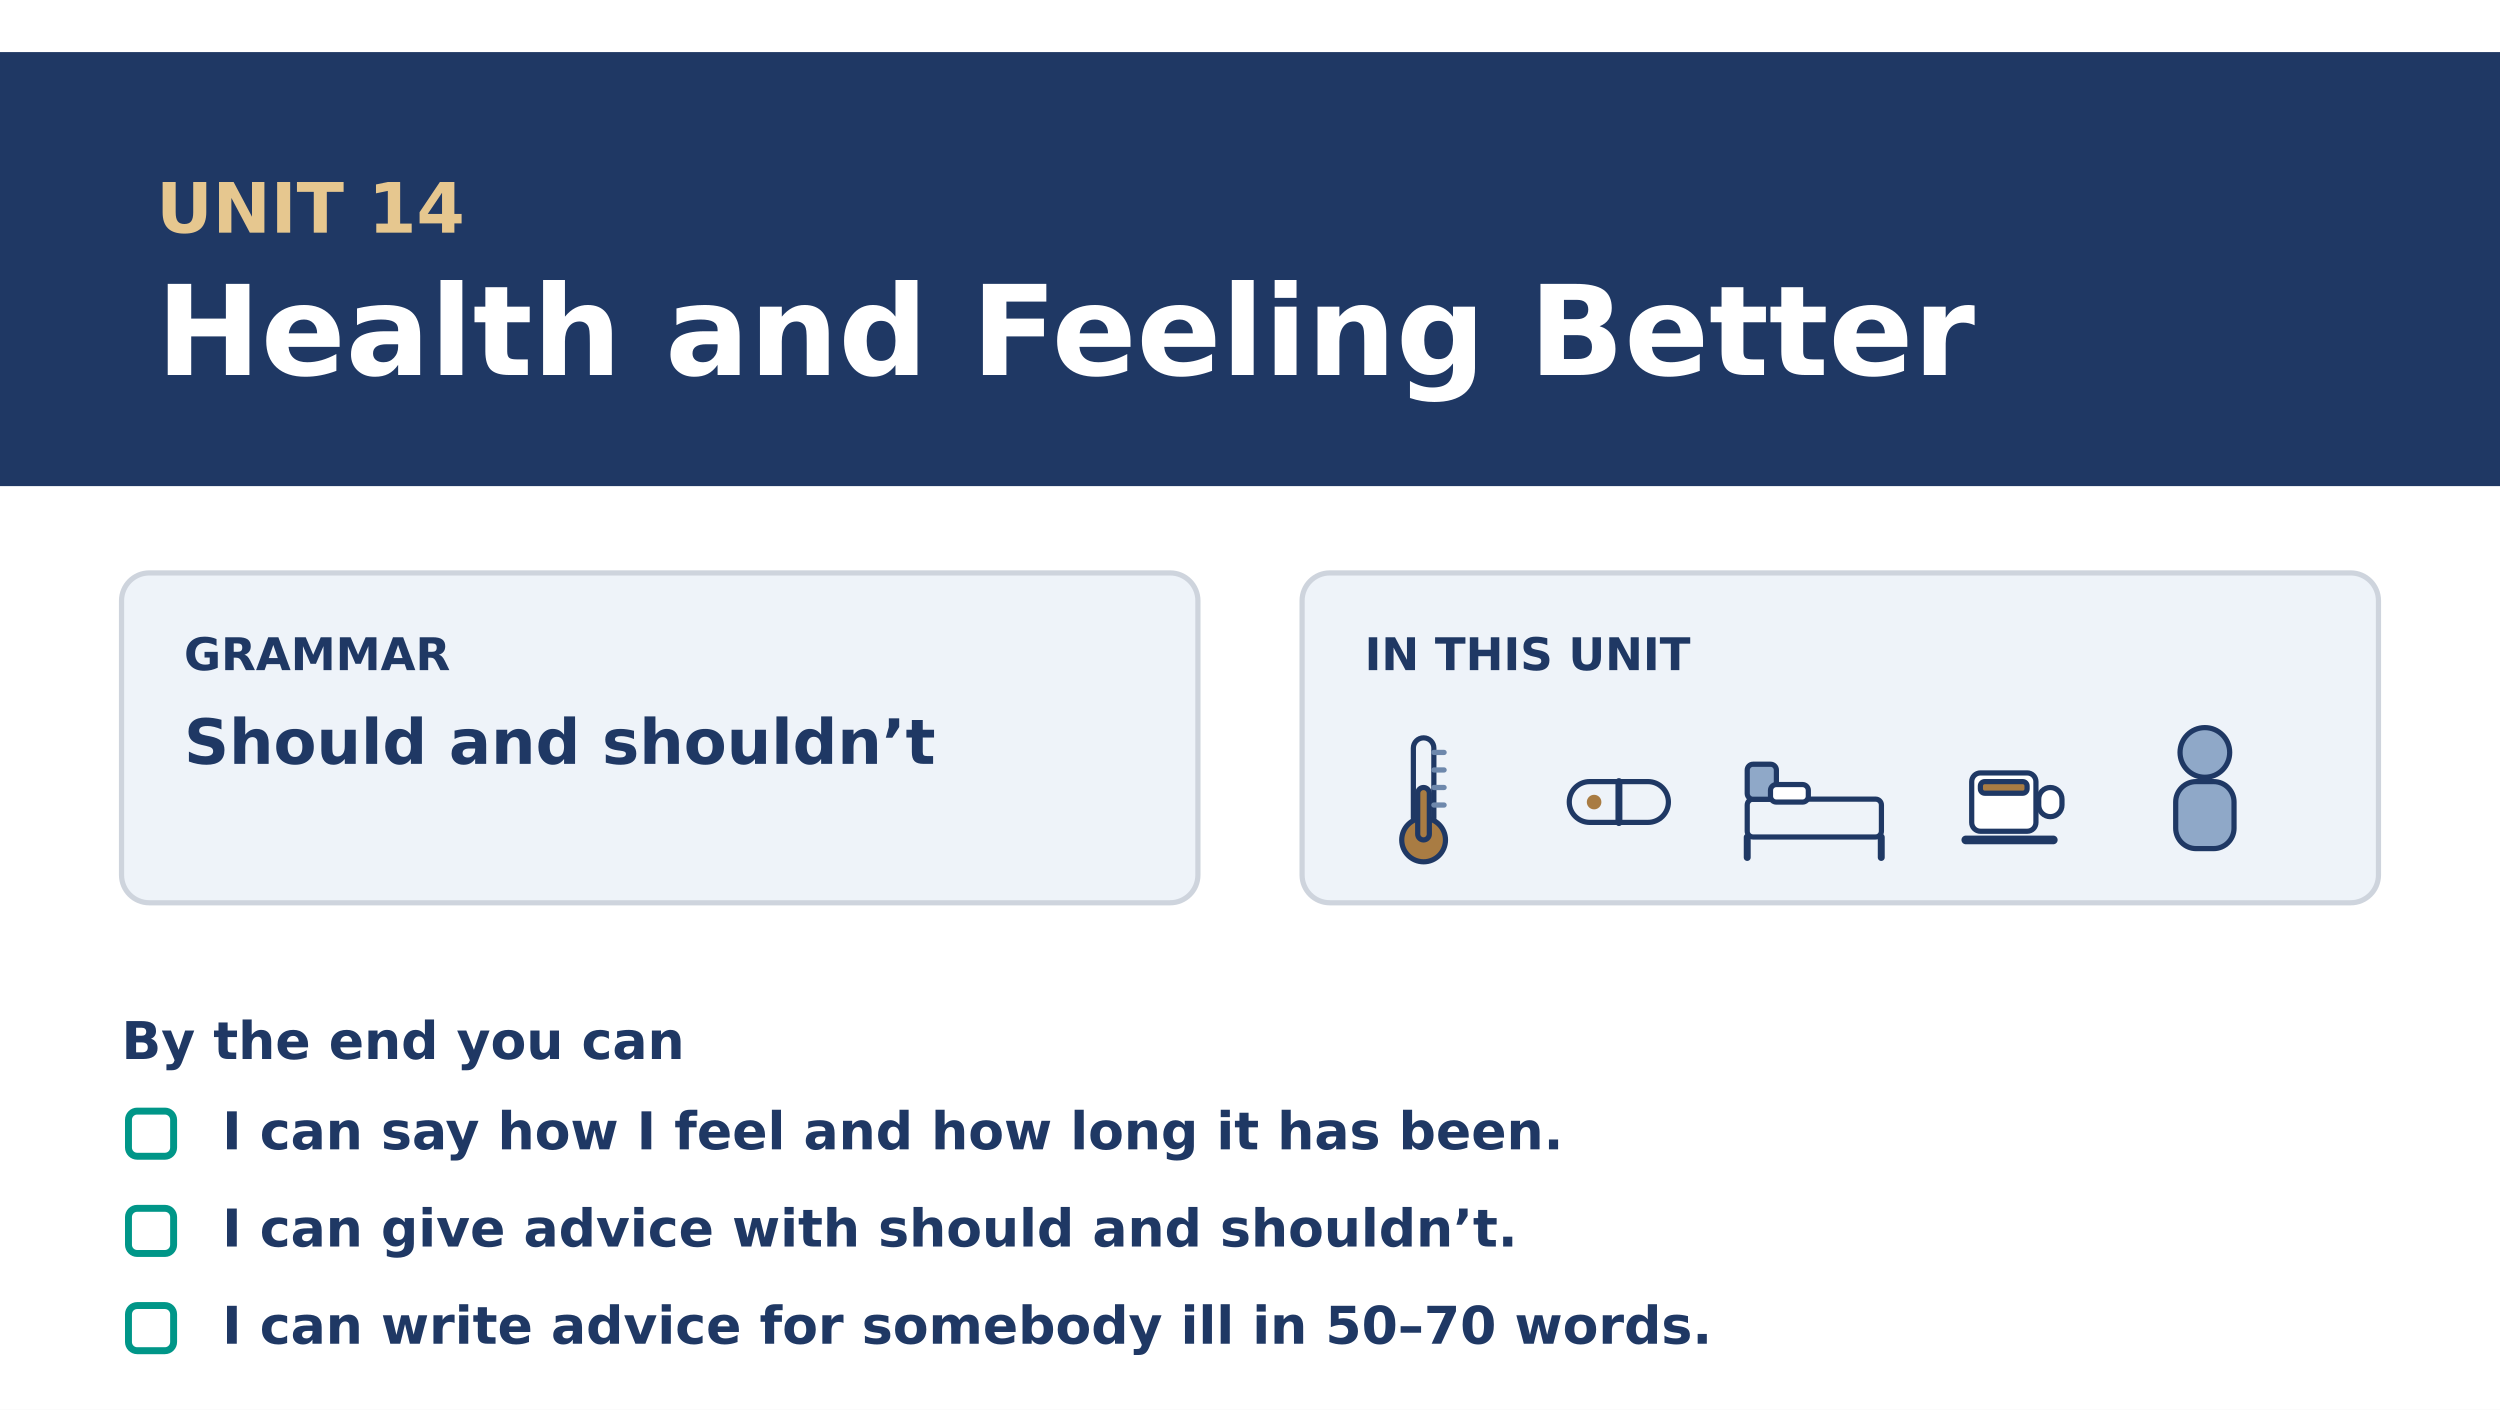
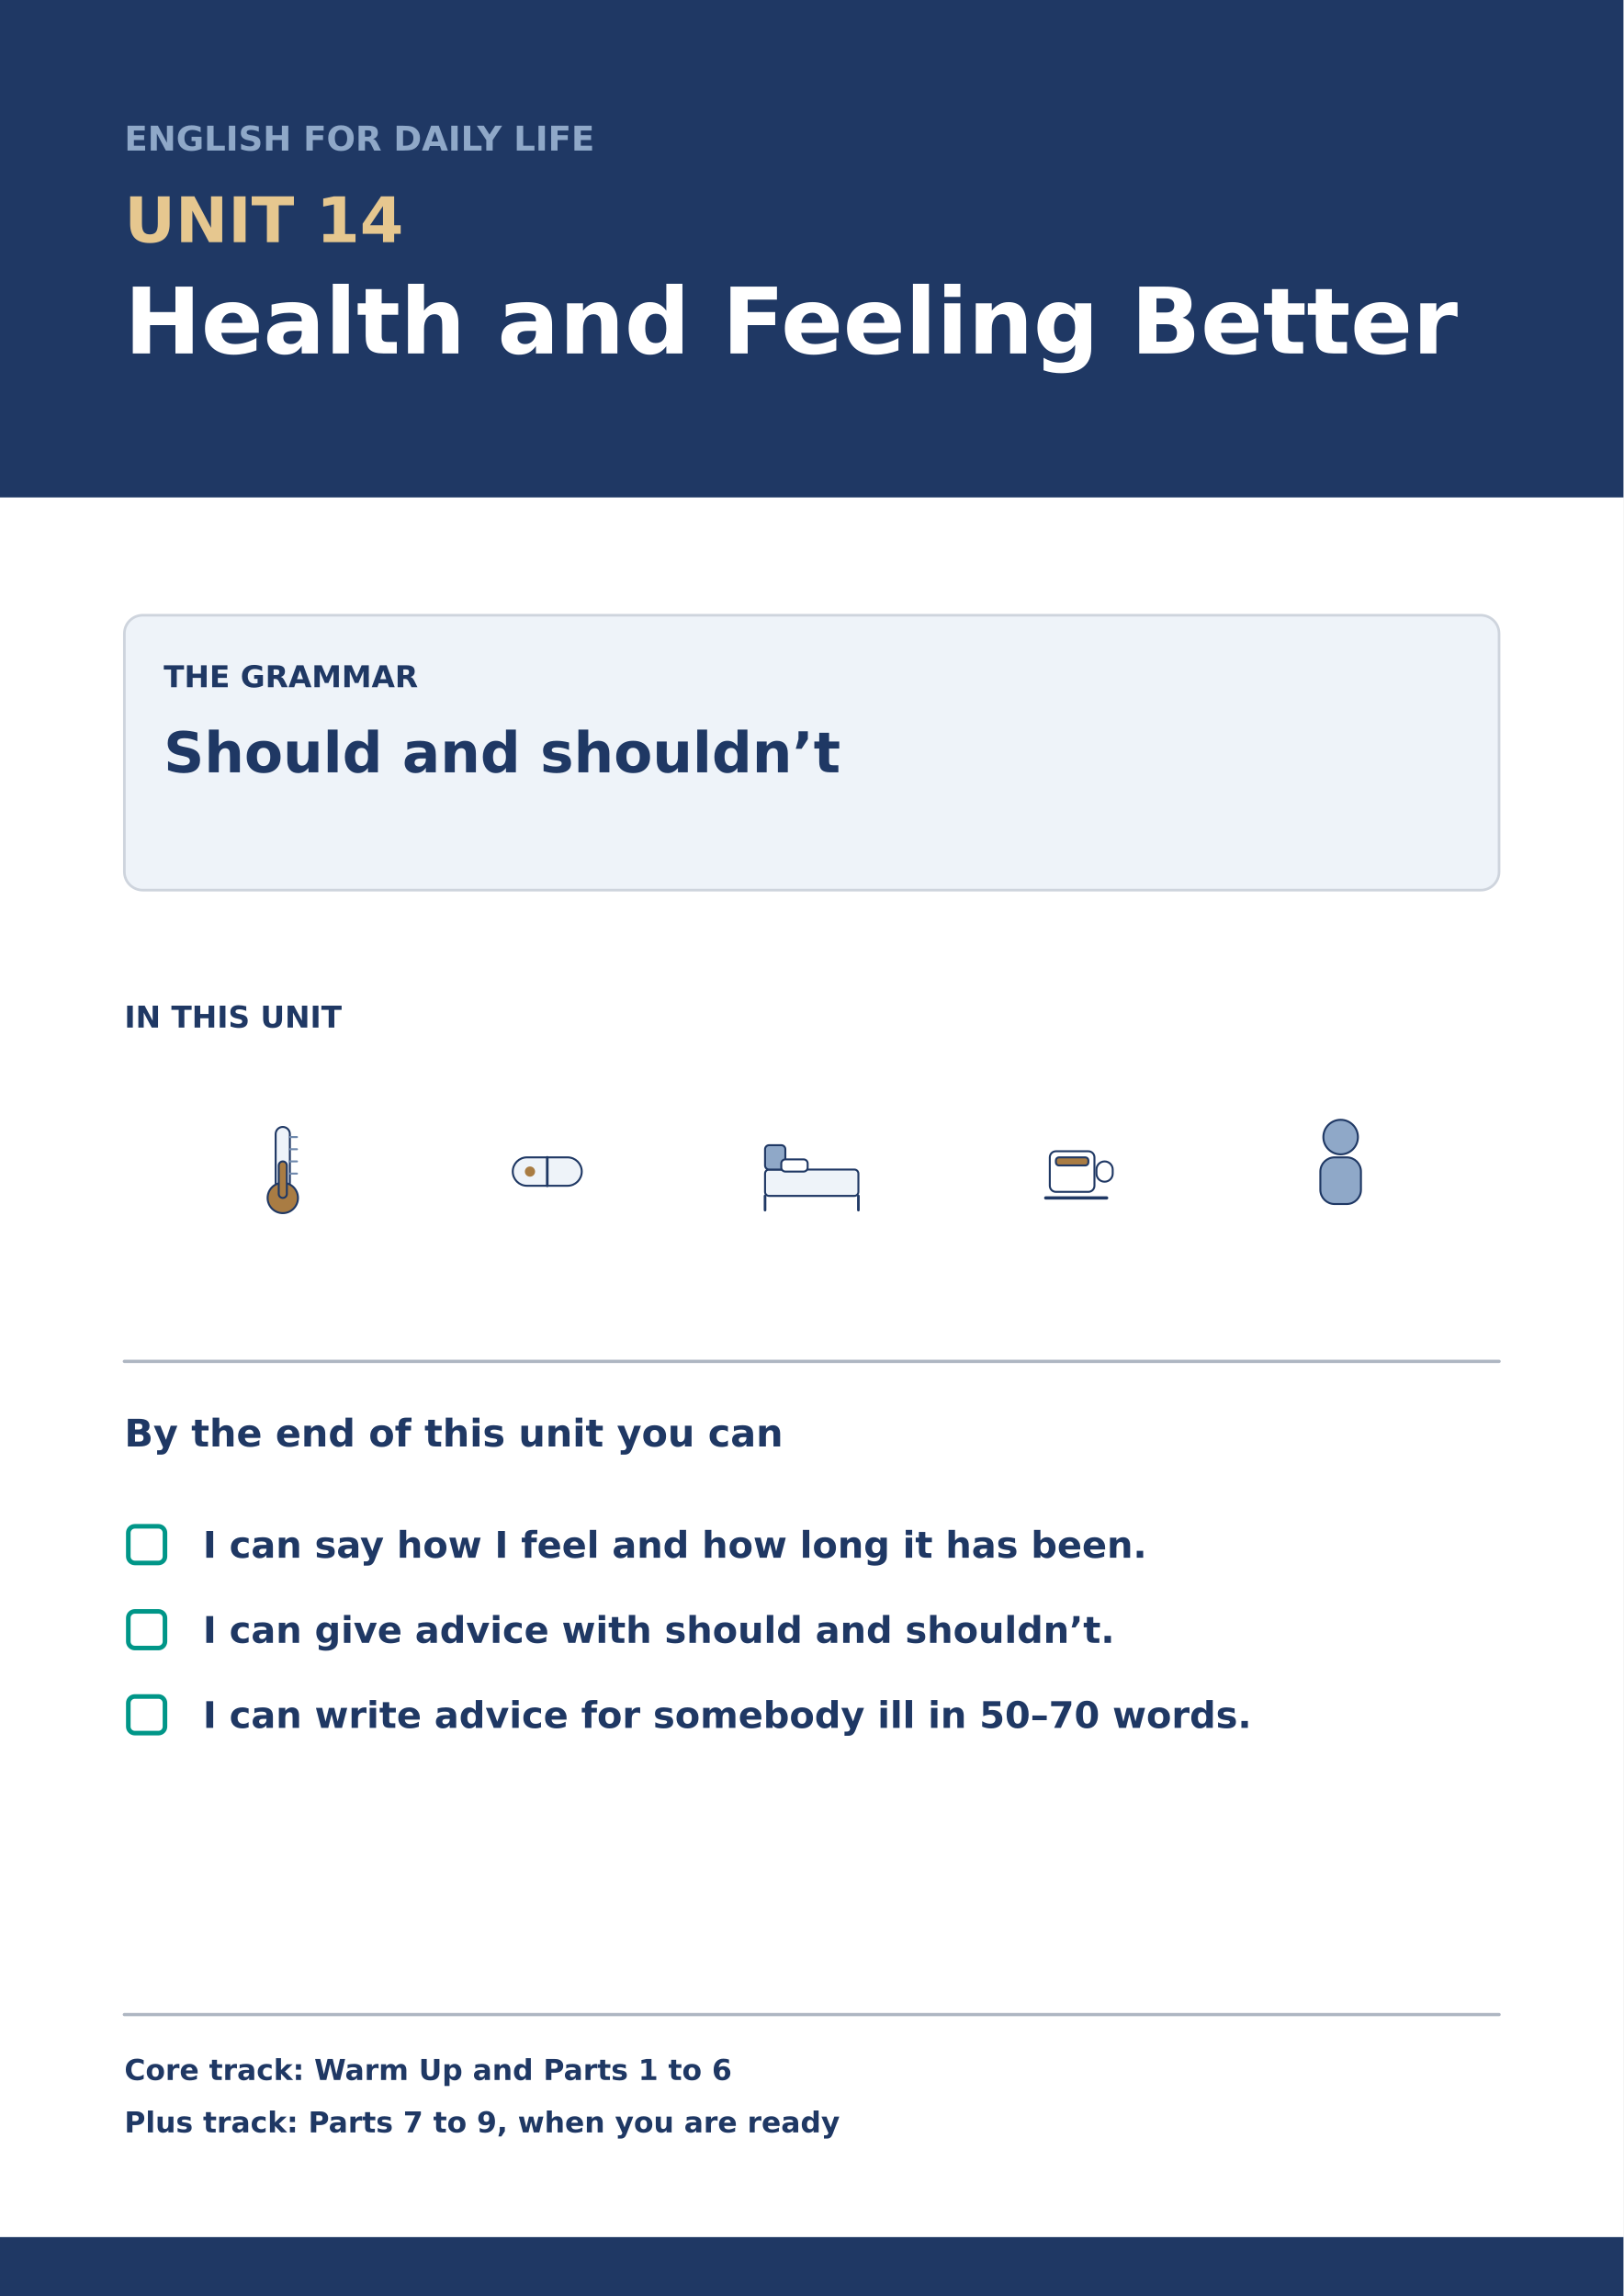
- <svg xmlns="http://www.w3.org/2000/svg" width="1440" height="812" viewBox="0 0 1440 812">
-   <rect width="1440" height="812" fill="#FFFFFF" />
-   <rect x="0.0" y="30.0" width="1440.0" height="250.0" rx="0" fill="#1F3864" stroke="#1F3864" stroke-width="0" />
-   <text x="90.0" y="134.0" font-family="DejaVu Sans" font-size="40" font-weight="bold" fill="#E6C78F" text-anchor="start">UNIT 14</text>
-   <text x="90.0" y="216.0" font-family="DejaVu Sans" font-size="72" font-weight="bold" fill="#FFFFFF" text-anchor="start">Health and Feeling Better</text>
-   <rect x="70.0" y="330.0" width="620.0" height="190.0" rx="16" fill="#EEF3F9" stroke="#CED4DD" stroke-width="3" />
-   <text x="106.0" y="386.0" font-family="DejaVu Sans" font-size="26" font-weight="bold" fill="#1F3864" text-anchor="start">GRAMMAR</text>
-   <text x="106.0" y="440.0" font-family="DejaVu Sans" font-size="36" font-weight="bold" fill="#1F3864" text-anchor="start">Should and shouldn’t</text>
-   <rect x="750.0" y="330.0" width="620.0" height="190.0" rx="16" fill="#EEF3F9" stroke="#CED4DD" stroke-width="3" />
-   <text x="786.0" y="386.0" font-family="DejaVu Sans" font-size="26" font-weight="bold" fill="#1F3864" text-anchor="start">IN THIS UNIT</text>
-   <rect x="814.1" y="425.0" width="11.8" height="52.1" rx="5.88" fill="#EEF3F9" stroke="#1F3864" stroke-width="3" />
-   <circle cx="820.0" cy="483.8" r="12.6" fill="#A97C43" stroke="#1F3864" stroke-width="3" />
-   <rect x="816.6" y="453.6" width="6.7" height="30.2" rx="3.36" fill="#A97C43" stroke="#1F3864" stroke-width="3" />
-   <line x1="825.9" y1="433.4" x2="831.8" y2="433.4" stroke="#6E88AC" stroke-width="3" stroke-linecap="round" />
-   <line x1="825.9" y1="443.5" x2="831.8" y2="443.5" stroke="#6E88AC" stroke-width="3" stroke-linecap="round" />
-   <line x1="825.9" y1="453.6" x2="831.8" y2="453.6" stroke="#6E88AC" stroke-width="3" stroke-linecap="round" />
-   <line x1="825.9" y1="463.7" x2="831.8" y2="463.7" stroke="#6E88AC" stroke-width="3" stroke-linecap="round" />
-   <rect x="903.9" y="450.2" width="57.1" height="23.5" rx="11.76" fill="#EEF3F9" stroke="#1F3864" stroke-width="3" />
-   <line x1="932.5" y1="450.2" x2="932.5" y2="473.8" stroke="#1F3864" stroke-width="4" stroke-linecap="round" />
-   <circle cx="918.2" cy="462.0" r="4.2" fill="#A97C43" stroke="#1F3864" stroke-width="0" />
-   <rect x="1006.4" y="460.3" width="77.3" height="21.8" rx="3.36" fill="#EEF3F9" stroke="#1F3864" stroke-width="3" />
-   <rect x="1006.4" y="440.2" width="16.8" height="20.2" rx="3.36" fill="#8FA8C8" stroke="#1F3864" stroke-width="3" />
-   <rect x="1019.8" y="451.9" width="21.8" height="10.1" rx="3.36" fill="#FFFFFF" stroke="#1F3864" stroke-width="3" />
-   <line x1="1006.4" y1="482.2" x2="1006.4" y2="493.9" stroke="#1F3864" stroke-width="4" stroke-linecap="round" />
-   <line x1="1083.6" y1="482.2" x2="1083.6" y2="493.9" stroke="#1F3864" stroke-width="4" stroke-linecap="round" />
-   <rect x="1135.7" y="445.2" width="37.0" height="33.6" rx="5.04" fill="#FFFFFF" stroke="#1F3864" stroke-width="3" />
-   <rect x="1174.3" y="453.6" width="13.4" height="16.8" rx="6.72" fill="#FFFFFF" stroke="#1F3864" stroke-width="3" />
-   <rect x="1140.7" y="450.2" width="26.9" height="6.7" rx="2.52" fill="#A97C43" stroke="#1F3864" stroke-width="3" />
-   <line x1="1132.3" y1="483.8" x2="1182.7" y2="483.8" stroke="#1F3864" stroke-width="5" stroke-linecap="round" />
-   <circle cx="1270.0" cy="433.4" r="14.3" fill="#8FA8C8" stroke="#1F3864" stroke-width="3" />
-   <rect x="1253.2" y="450.2" width="33.6" height="38.6" rx="11.76" fill="#8FA8C8" stroke="#1F3864" stroke-width="3" />
-   <text x="70.0" y="610.0" font-family="DejaVu Sans" font-size="30" font-weight="bold" fill="#1F3864" text-anchor="start">By the end you can</text>
-   <rect x="74.0" y="640.0" width="26.0" height="26.0" rx="5" fill="#FFFFFF" stroke="#009688" stroke-width="4" />
-   <text x="128.0" y="662.0" font-family="DejaVu Sans" font-size="30" font-weight="bold" fill="#1F3864" text-anchor="start">I can say how I feel and how long it has been.</text>
-   <rect x="74.0" y="696.0" width="26.0" height="26.0" rx="5" fill="#FFFFFF" stroke="#009688" stroke-width="4" />
-   <text x="128.0" y="718.0" font-family="DejaVu Sans" font-size="30" font-weight="bold" fill="#1F3864" text-anchor="start">I can give advice with should and shouldn’t.</text>
-   <rect x="74.0" y="752.0" width="26.0" height="26.0" rx="5" fill="#FFFFFF" stroke="#009688" stroke-width="4" />
-   <text x="128.0" y="774.0" font-family="DejaVu Sans" font-size="30" font-weight="bold" fill="#1F3864" text-anchor="start">I can write advice for somebody ill in 50–70 words.</text>
+ <svg xmlns="http://www.w3.org/2000/svg" width="2480" height="3508" viewBox="0 0 2480 3508">
+   <rect width="2480" height="3508" fill="#FFFFFF" />
+   <rect x="0.0" y="0.0" width="2480.0" height="760.0" rx="0" fill="#1F3864" stroke="#1F3864" stroke-width="0" />
+   <text x="190.0" y="230.0" font-family="DejaVu Sans" font-size="52" font-weight="bold" fill="#8FA8C8" text-anchor="start">ENGLISH FOR DAILY LIFE</text>
+   <text x="190.0" y="370.0" font-family="DejaVu Sans" font-size="96" font-weight="bold" fill="#E6C78F" text-anchor="start">UNIT 14</text>
+   <text x="190.0" y="540.0" font-family="DejaVu Sans" font-size="140" font-weight="bold" fill="#FFFFFF" text-anchor="start">Health and Feeling Better</text>
+   <rect x="190.0" y="940.0" width="2100.0" height="420.0" rx="28" fill="#EEF3F9" stroke="#CED4DD" stroke-width="4" />
+   <text x="250.0" y="1050.0" font-family="DejaVu Sans" font-size="46" font-weight="bold" fill="#1F3864" text-anchor="start">THE GRAMMAR</text>
+   <text x="250.0" y="1180.0" font-family="DejaVu Sans" font-size="86" font-weight="bold" fill="#1F3864" text-anchor="start">Should and shouldn’t</text>
+   <text x="190.0" y="1570.0" font-family="DejaVu Sans" font-size="46" font-weight="bold" fill="#1F3864" text-anchor="start">IN THIS UNIT</text>
+   <rect x="421.1" y="1721.8" width="21.7" height="96.1" rx="10.85" fill="#EEF3F9" stroke="#1F3864" stroke-width="3" />
+   <circle cx="432.0" cy="1830.3" r="23.2" fill="#A97C43" stroke="#1F3864" stroke-width="3" />
+   <rect x="425.8" y="1774.5" width="12.4" height="55.8" rx="6.2" fill="#A97C43" stroke="#1F3864" stroke-width="3" />
+   <line x1="442.9" y1="1737.3" x2="453.7" y2="1737.3" stroke="#6E88AC" stroke-width="3" stroke-linecap="round" />
+   <line x1="442.9" y1="1755.9" x2="453.7" y2="1755.9" stroke="#6E88AC" stroke-width="3" stroke-linecap="round" />
+   <line x1="442.9" y1="1774.5" x2="453.7" y2="1774.5" stroke="#6E88AC" stroke-width="3" stroke-linecap="round" />
+   <line x1="442.9" y1="1793.1" x2="453.7" y2="1793.1" stroke="#6E88AC" stroke-width="3" stroke-linecap="round" />
+   <rect x="783.3" y="1768.3" width="105.4" height="43.4" rx="21.7" fill="#EEF3F9" stroke="#1F3864" stroke-width="3" />
+   <line x1="836.0" y1="1768.3" x2="836.0" y2="1811.7" stroke="#1F3864" stroke-width="4" stroke-linecap="round" />
+   <circle cx="809.6" cy="1790.0" r="7.8" fill="#A97C43" stroke="#1F3864" stroke-width="0" />
+   <rect x="1168.7" y="1786.9" width="142.6" height="40.3" rx="6.2" fill="#EEF3F9" stroke="#1F3864" stroke-width="3" />
+   <rect x="1168.7" y="1749.7" width="31.0" height="37.2" rx="6.2" fill="#8FA8C8" stroke="#1F3864" stroke-width="3" />
+   <rect x="1193.5" y="1771.4" width="40.3" height="18.6" rx="6.2" fill="#FFFFFF" stroke="#1F3864" stroke-width="3" />
+   <line x1="1168.7" y1="1827.2" x2="1168.7" y2="1848.9" stroke="#1F3864" stroke-width="4" stroke-linecap="round" />
+   <line x1="1311.3" y1="1827.2" x2="1311.3" y2="1848.9" stroke="#1F3864" stroke-width="4" stroke-linecap="round" />
+   <rect x="1603.7" y="1759.0" width="68.2" height="62.0" rx="9.3" fill="#FFFFFF" stroke="#1F3864" stroke-width="3" />
+   <rect x="1675.0" y="1774.5" width="24.8" height="31.0" rx="12.4" fill="#FFFFFF" stroke="#1F3864" stroke-width="3" />
+   <rect x="1613.0" y="1768.3" width="49.6" height="12.4" rx="4.65" fill="#A97C43" stroke="#1F3864" stroke-width="3" />
+   <line x1="1597.5" y1="1830.3" x2="1690.5" y2="1830.3" stroke="#1F3864" stroke-width="5" stroke-linecap="round" />
+   <circle cx="2048.0" cy="1737.3" r="26.4" fill="#8FA8C8" stroke="#1F3864" stroke-width="3" />
+   <rect x="2017.0" y="1768.3" width="62.0" height="71.3" rx="21.7" fill="#8FA8C8" stroke="#1F3864" stroke-width="3" />
+   <line x1="190.0" y1="2080.0" x2="2290.0" y2="2080.0" stroke="#AEB6C2" stroke-width="5" stroke-linecap="round" />
+   <text x="190.0" y="2210.0" font-family="DejaVu Sans" font-size="58" font-weight="bold" fill="#1F3864" text-anchor="start">By the end of this unit you can</text>
+   <rect x="196.0" y="2332.0" width="56.0" height="56.0" rx="10" fill="#FFFFFF" stroke="#009688" stroke-width="7" />
+   <text x="310.0" y="2380.0" font-family="DejaVu Sans" font-size="56" font-weight="bold" fill="#1F3864" text-anchor="start">I can say how I feel and how long it has been.</text>
+   <rect x="196.0" y="2462.0" width="56.0" height="56.0" rx="10" fill="#FFFFFF" stroke="#009688" stroke-width="7" />
+   <text x="310.0" y="2510.0" font-family="DejaVu Sans" font-size="56" font-weight="bold" fill="#1F3864" text-anchor="start">I can give advice with should and shouldn’t.</text>
+   <rect x="196.0" y="2592.0" width="56.0" height="56.0" rx="10" fill="#FFFFFF" stroke="#009688" stroke-width="7" />
+   <text x="310.0" y="2640.0" font-family="DejaVu Sans" font-size="56" font-weight="bold" fill="#1F3864" text-anchor="start">I can write advice for somebody ill in 50–70 words.</text>
+   <line x1="190.0" y1="3078.0" x2="2290.0" y2="3078.0" stroke="#AEB6C2" stroke-width="5" stroke-linecap="round" />
+   <text x="190.0" y="3178.0" font-family="DejaVu Sans" font-size="44" font-weight="bold" fill="#1F3864" text-anchor="start">Core track: Warm Up and Parts 1 to 6</text>
+   <text x="190.0" y="3258.0" font-family="DejaVu Sans" font-size="44" font-weight="bold" fill="#1F3864" text-anchor="start">Plus track: Parts 7 to 9, when you are ready</text>
+   <rect x="0.0" y="3418.0" width="2480.0" height="90.0" rx="0" fill="#1F3864" stroke="#1F3864" stroke-width="0" />
</svg>
